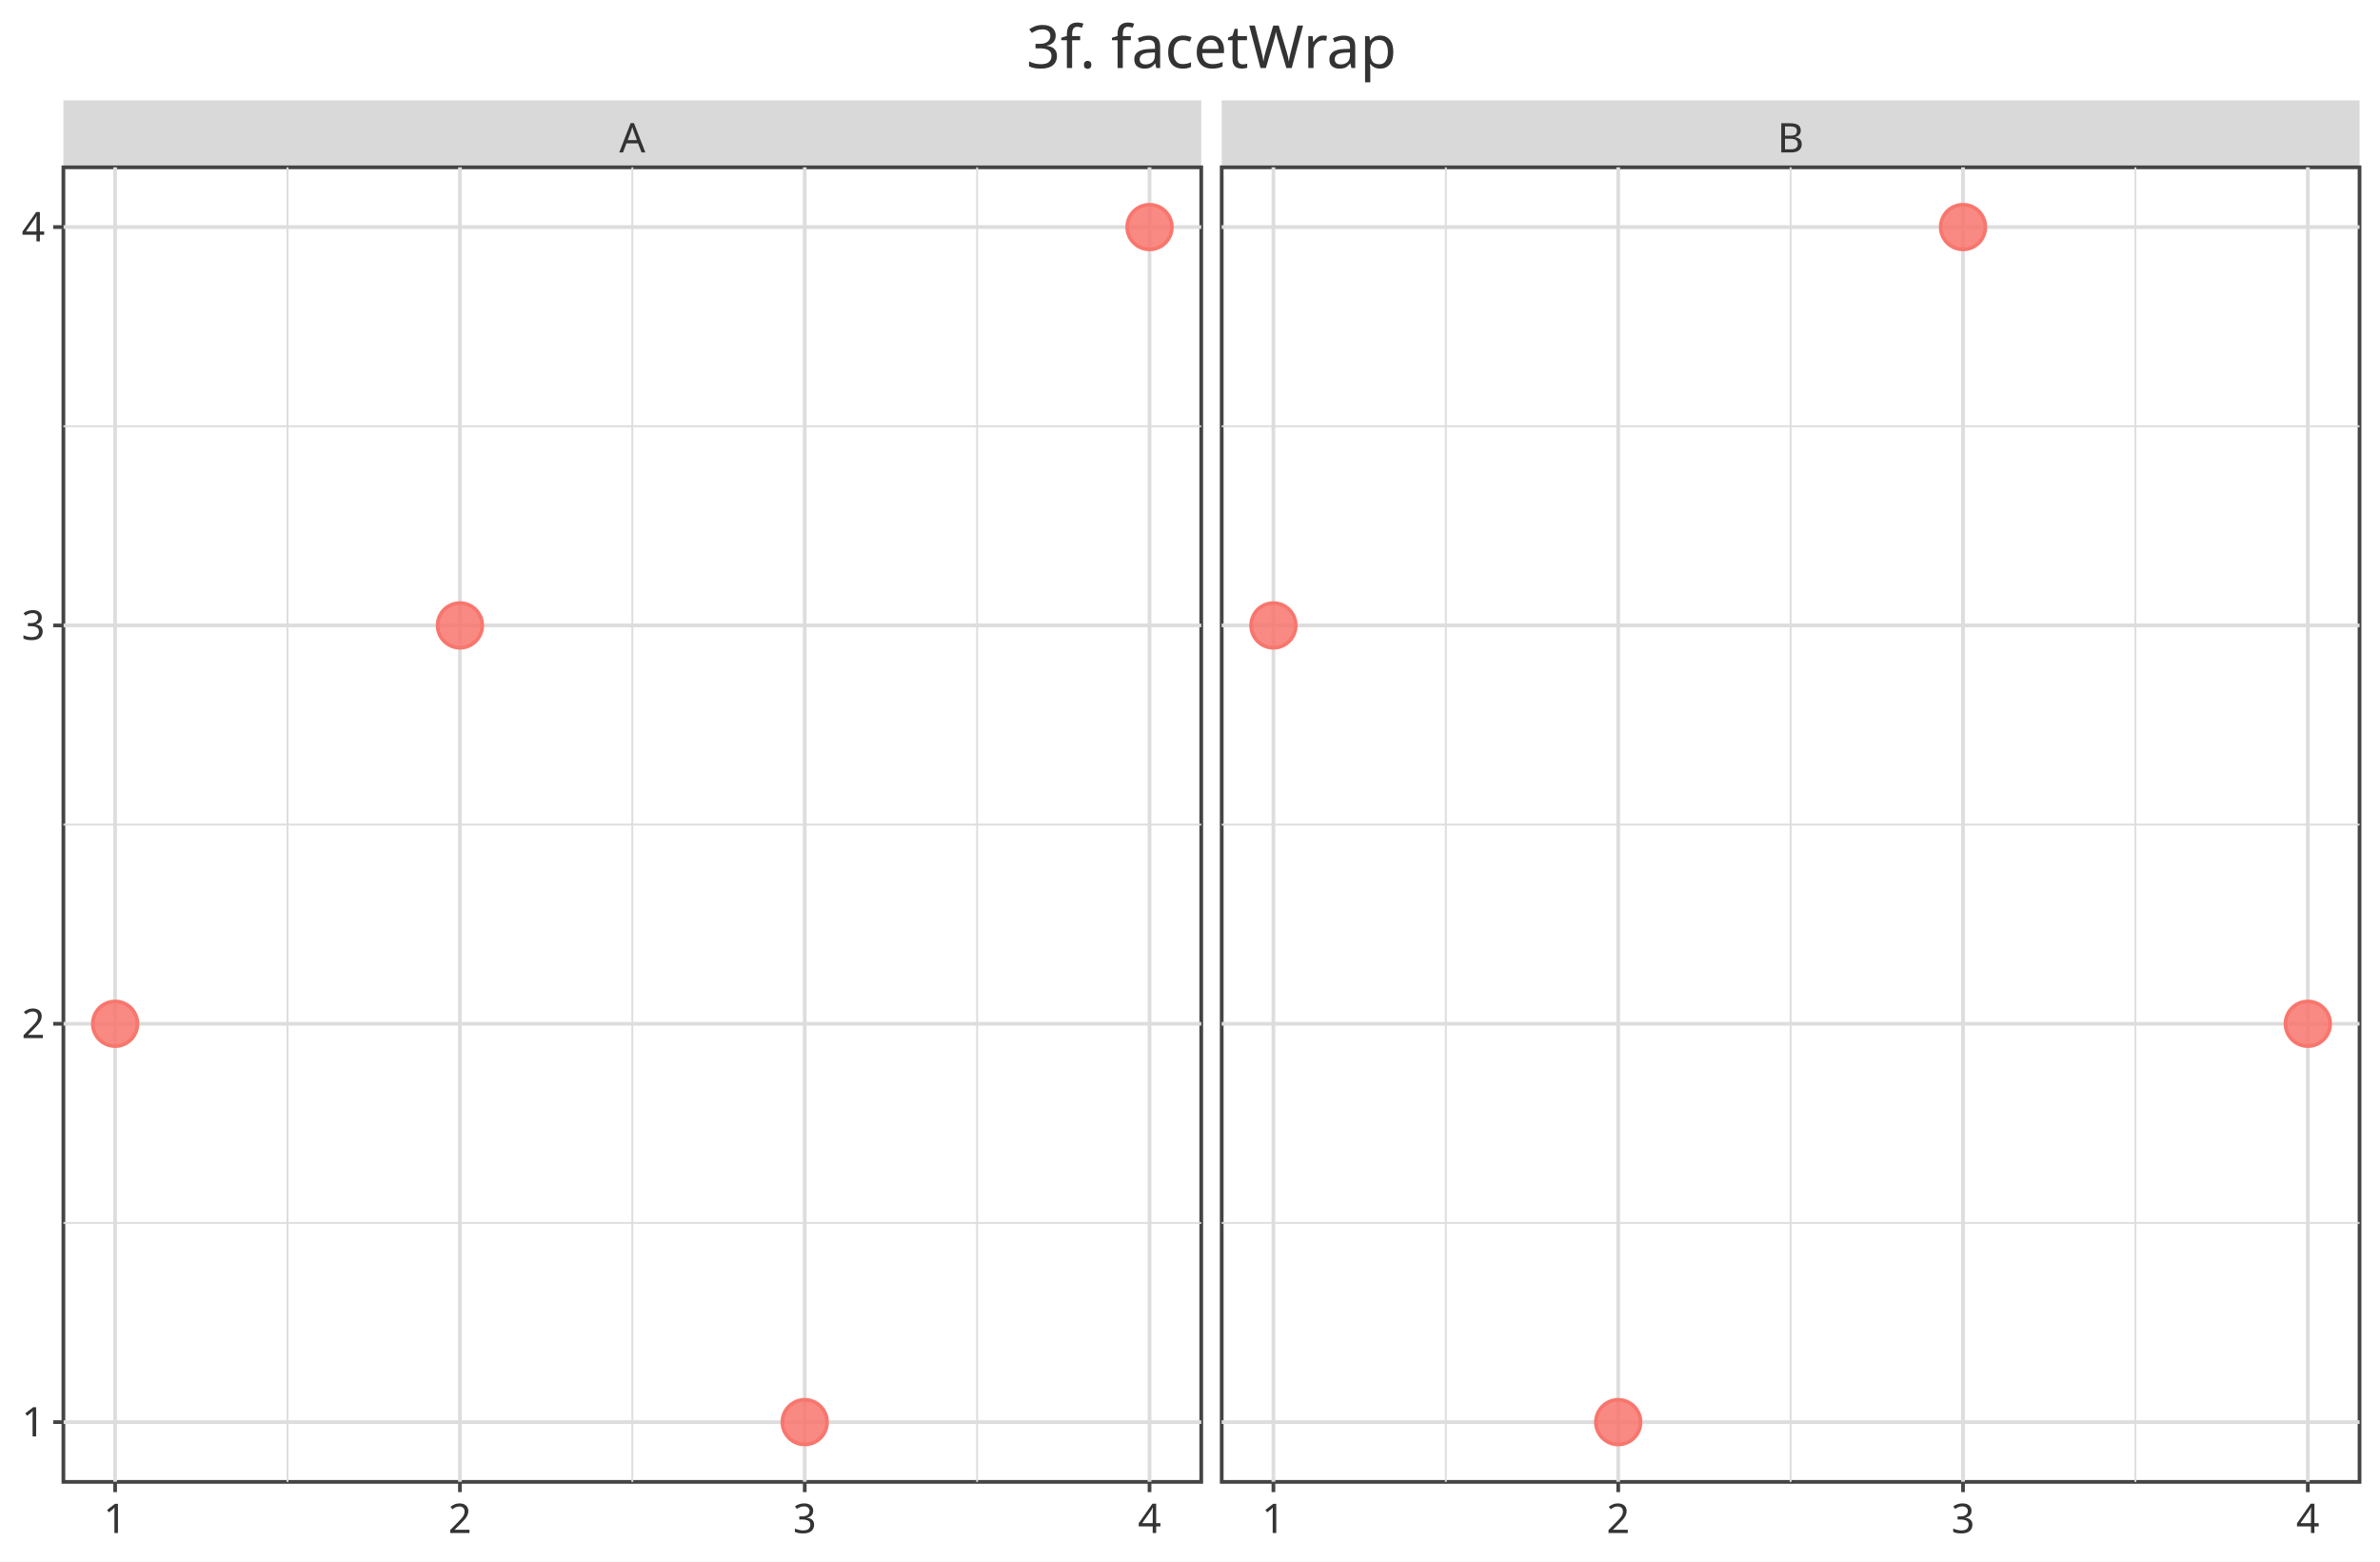
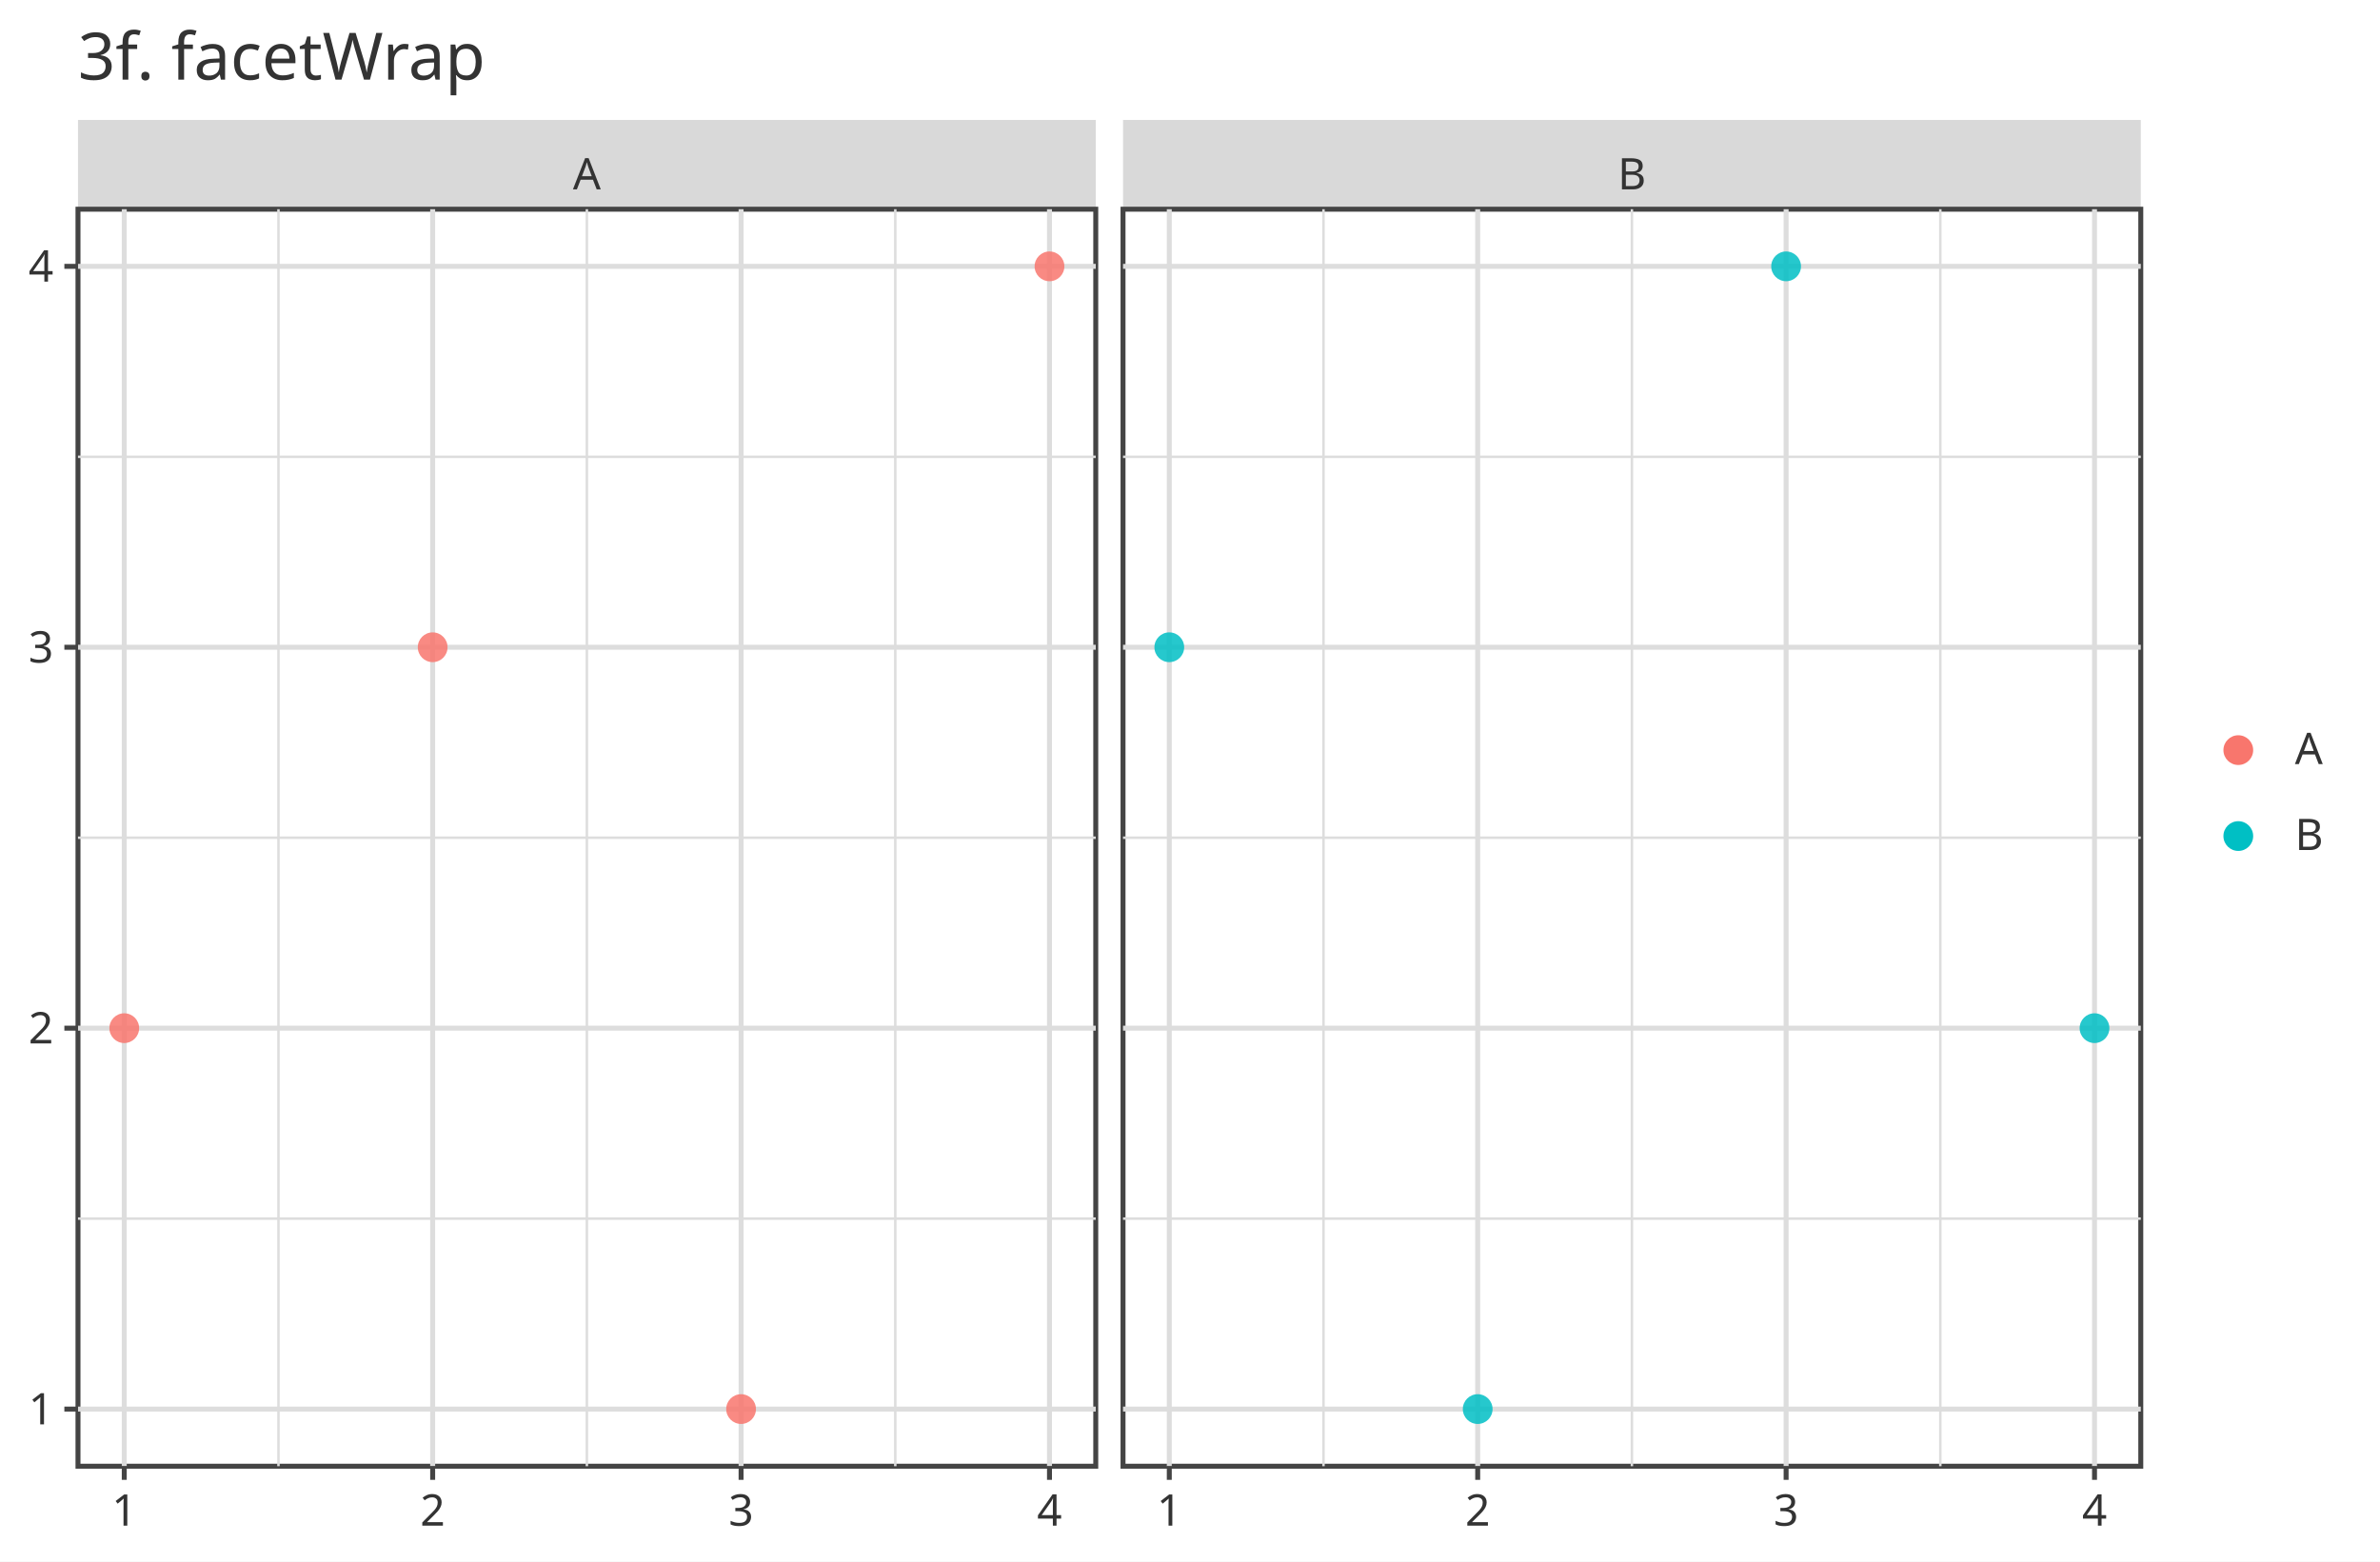
<svg xmlns="http://www.w3.org/2000/svg" width="640" height="420" viewBox="0 0 640 420">
  <rect x="0.0" y="0.0" width="640.0" height="420.0" fill="#ffffff" fill-opacity="1.0" stroke="none" />
-   <text x="325.775" y="18.3" fill="#333333" font-size="16.0" font-family="sans-serif" text-anchor="middle">3f. facetWrap</text>
-   <rect x="17.05" y="27.0" width="305.975" height="18.0" fill="#d9d9d9" fill-opacity="1.0" stroke="none" />
-   <text x="170.038" y="41.0" fill="#333333" font-size="11.0" font-family="sans-serif" text-anchor="middle">A</text>
-   <rect x="17.05" y="45.0" width="305.975" height="353.55" fill="#ffffff" fill-opacity="0.0" stroke="#444444" stroke-width="1.0" />
-   <line x1="77.318" y1="45.0" x2="77.318" y2="398.55" stroke="#dddddd" stroke-width="0.5" />
-   <line x1="170.037" y1="45.0" x2="170.037" y2="398.55" stroke="#dddddd" stroke-width="0.5" />
-   <line x1="262.757" y1="45.0" x2="262.757" y2="398.55" stroke="#dddddd" stroke-width="0.5" />
-   <line x1="30.958" y1="45.0" x2="30.958" y2="398.55" stroke="#dddddd" stroke-width="1.0" />
-   <line x1="123.678" y1="45.0" x2="123.678" y2="398.55" stroke="#dddddd" stroke-width="1.0" />
-   <line x1="216.397" y1="45.0" x2="216.397" y2="398.55" stroke="#dddddd" stroke-width="1.0" />
-   <line x1="309.117" y1="45.0" x2="309.117" y2="398.55" stroke="#dddddd" stroke-width="1.0" />
-   <line x1="17.05" y1="328.911" x2="323.025" y2="328.911" stroke="#dddddd" stroke-width="0.5" />
-   <line x1="17.05" y1="221.775" x2="323.025" y2="221.775" stroke="#dddddd" stroke-width="0.5" />
-   <line x1="17.05" y1="114.639" x2="323.025" y2="114.639" stroke="#dddddd" stroke-width="0.5" />
-   <line x1="17.05" y1="382.48" x2="323.025" y2="382.48" stroke="#dddddd" stroke-width="1.0" />
-   <line x1="17.05" y1="275.343" x2="323.025" y2="275.343" stroke="#dddddd" stroke-width="1.0" />
-   <line x1="17.05" y1="168.207" x2="323.025" y2="168.207" stroke="#dddddd" stroke-width="1.0" />
-   <line x1="17.05" y1="61.07" x2="323.025" y2="61.07" stroke="#dddddd" stroke-width="1.0" />
-   <line x1="30.958" y1="398.55" x2="30.958" y2="401.3" stroke="#444444" stroke-width="1.0" />
-   <text x="30.958" y="412.3" fill="#333333" font-size="11.0" font-family="sans-serif" text-anchor="middle">1</text>
-   <line x1="123.678" y1="398.55" x2="123.678" y2="401.3" stroke="#444444" stroke-width="1.0" />
-   <text x="123.678" y="412.3" fill="#333333" font-size="11.0" font-family="sans-serif" text-anchor="middle">2</text>
-   <line x1="216.397" y1="398.55" x2="216.397" y2="401.3" stroke="#444444" stroke-width="1.0" />
-   <text x="216.397" y="412.3" fill="#333333" font-size="11.0" font-family="sans-serif" text-anchor="middle">3</text>
-   <line x1="309.117" y1="398.55" x2="309.117" y2="401.3" stroke="#444444" stroke-width="1.0" />
-   <text x="309.117" y="412.3" fill="#333333" font-size="11.0" font-family="sans-serif" text-anchor="middle">4</text>
-   <line x1="17.05" y1="382.48" x2="14.3" y2="382.48" stroke="#444444" stroke-width="1.0" />
-   <text x="12.1" y="386.33" fill="#333333" font-size="11.0" font-family="sans-serif" text-anchor="end">1</text>
-   <line x1="17.05" y1="275.343" x2="14.3" y2="275.343" stroke="#444444" stroke-width="1.0" />
-   <text x="12.1" y="279.193" fill="#333333" font-size="11.0" font-family="sans-serif" text-anchor="end">2</text>
-   <line x1="17.05" y1="168.207" x2="14.3" y2="168.207" stroke="#444444" stroke-width="1.0" />
-   <text x="12.1" y="172.057" fill="#333333" font-size="11.0" font-family="sans-serif" text-anchor="end">3</text>
-   <line x1="17.05" y1="61.07" x2="14.3" y2="61.07" stroke="#444444" stroke-width="1.0" />
-   <text x="12.1" y="64.92" fill="#333333" font-size="11.0" font-family="sans-serif" text-anchor="end">4</text>
-   <circle cx="30.958" cy="275.343" r="6.0" fill="#F8766D" fill-opacity="0.85" stroke="#F8766D" stroke-width="1.0" />
-   <circle cx="123.678" cy="168.207" r="6.0" fill="#F8766D" fill-opacity="0.85" stroke="#F8766D" stroke-width="1.0" />
-   <circle cx="216.397" cy="382.48" r="6.0" fill="#F8766D" fill-opacity="0.85" stroke="#F8766D" stroke-width="1.0" />
-   <circle cx="309.117" cy="61.07" r="6.0" fill="#F8766D" fill-opacity="0.85" stroke="#F8766D" stroke-width="1.0" />
-   <rect x="328.525" y="27.0" width="305.975" height="18.0" fill="#d9d9d9" fill-opacity="1.0" stroke="none" />
-   <text x="481.513" y="41.0" fill="#333333" font-size="11.0" font-family="sans-serif" text-anchor="middle">B</text>
-   <rect x="328.525" y="45.0" width="305.975" height="353.55" fill="#ffffff" fill-opacity="0.0" stroke="#444444" stroke-width="1.0" />
-   <line x1="388.793" y1="45.0" x2="388.793" y2="398.55" stroke="#dddddd" stroke-width="0.5" />
-   <line x1="481.512" y1="45.0" x2="481.512" y2="398.55" stroke="#dddddd" stroke-width="0.5" />
-   <line x1="574.232" y1="45.0" x2="574.232" y2="398.55" stroke="#dddddd" stroke-width="0.5" />
-   <line x1="342.433" y1="45.0" x2="342.433" y2="398.55" stroke="#dddddd" stroke-width="1.0" />
-   <line x1="435.153" y1="45.0" x2="435.153" y2="398.55" stroke="#dddddd" stroke-width="1.0" />
-   <line x1="527.872" y1="45.0" x2="527.872" y2="398.55" stroke="#dddddd" stroke-width="1.0" />
-   <line x1="620.592" y1="45.0" x2="620.592" y2="398.55" stroke="#dddddd" stroke-width="1.0" />
-   <line x1="328.525" y1="328.911" x2="634.5" y2="328.911" stroke="#dddddd" stroke-width="0.5" />
-   <line x1="328.525" y1="221.775" x2="634.5" y2="221.775" stroke="#dddddd" stroke-width="0.5" />
-   <line x1="328.525" y1="114.639" x2="634.5" y2="114.639" stroke="#dddddd" stroke-width="0.5" />
-   <line x1="328.525" y1="382.48" x2="634.5" y2="382.48" stroke="#dddddd" stroke-width="1.0" />
-   <line x1="328.525" y1="275.343" x2="634.5" y2="275.343" stroke="#dddddd" stroke-width="1.0" />
-   <line x1="328.525" y1="168.207" x2="634.5" y2="168.207" stroke="#dddddd" stroke-width="1.0" />
-   <line x1="328.525" y1="61.07" x2="634.5" y2="61.07" stroke="#dddddd" stroke-width="1.0" />
-   <line x1="342.433" y1="398.55" x2="342.433" y2="401.3" stroke="#444444" stroke-width="1.0" />
-   <text x="342.433" y="412.3" fill="#333333" font-size="11.0" font-family="sans-serif" text-anchor="middle">1</text>
-   <line x1="435.153" y1="398.55" x2="435.153" y2="401.3" stroke="#444444" stroke-width="1.0" />
-   <text x="435.153" y="412.3" fill="#333333" font-size="11.0" font-family="sans-serif" text-anchor="middle">2</text>
-   <line x1="527.872" y1="398.55" x2="527.872" y2="401.3" stroke="#444444" stroke-width="1.0" />
-   <text x="527.872" y="412.3" fill="#333333" font-size="11.0" font-family="sans-serif" text-anchor="middle">3</text>
-   <line x1="620.592" y1="398.55" x2="620.592" y2="401.3" stroke="#444444" stroke-width="1.0" />
-   <text x="620.592" y="412.3" fill="#333333" font-size="11.0" font-family="sans-serif" text-anchor="middle">4</text>
-   <circle cx="342.433" cy="168.207" r="6.0" fill="#F8766D" fill-opacity="0.85" stroke="#F8766D" stroke-width="1.0" />
-   <circle cx="435.153" cy="382.48" r="6.0" fill="#F8766D" fill-opacity="0.85" stroke="#F8766D" stroke-width="1.0" />
-   <circle cx="527.872" cy="61.07" r="6.0" fill="#F8766D" fill-opacity="0.85" stroke="#F8766D" stroke-width="1.0" />
-   <circle cx="620.592" cy="275.343" r="6.0" fill="#F8766D" fill-opacity="0.85" stroke="#F8766D" stroke-width="1.0" />
+   <text x="20.973" y="21.413" fill="#333333" font-size="17.6" font-family="sans-serif" text-anchor="start">3f. facetWrap</text>
+   <rect x="20.973" y="32.267" width="273.683" height="24.0" fill="#d9d9d9" fill-opacity="1.0" stroke="none" />
+   <text x="157.815" y="50.933" fill="#333333" font-size="11.733" font-family="sans-serif" text-anchor="middle">A</text>
+   <rect x="20.973" y="56.267" width="273.683" height="338.067" fill="#ffffff" fill-opacity="0.0" stroke="#444444" stroke-width="1.333" />
+   <line x1="74.881" y1="56.267" x2="74.881" y2="394.333" stroke="#dddddd" stroke-width="0.667" />
+   <line x1="157.815" y1="56.267" x2="157.815" y2="394.333" stroke="#dddddd" stroke-width="0.667" />
+   <line x1="240.749" y1="56.267" x2="240.749" y2="394.333" stroke="#dddddd" stroke-width="0.667" />
+   <line x1="33.413" y1="56.267" x2="33.413" y2="394.333" stroke="#dddddd" stroke-width="1.333" />
+   <line x1="116.348" y1="56.267" x2="116.348" y2="394.333" stroke="#dddddd" stroke-width="1.333" />
+   <line x1="199.282" y1="56.267" x2="199.282" y2="394.333" stroke="#dddddd" stroke-width="1.333" />
+   <line x1="282.216" y1="56.267" x2="282.216" y2="394.333" stroke="#dddddd" stroke-width="1.333" />
+   <line x1="20.973" y1="327.744" x2="294.656" y2="327.744" stroke="#dddddd" stroke-width="0.667" />
+   <line x1="20.973" y1="225.3" x2="294.656" y2="225.3" stroke="#dddddd" stroke-width="0.667" />
+   <line x1="20.973" y1="122.856" x2="294.656" y2="122.856" stroke="#dddddd" stroke-width="0.667" />
+   <line x1="20.973" y1="378.967" x2="294.656" y2="378.967" stroke="#dddddd" stroke-width="1.333" />
+   <line x1="20.973" y1="276.522" x2="294.656" y2="276.522" stroke="#dddddd" stroke-width="1.333" />
+   <line x1="20.973" y1="174.078" x2="294.656" y2="174.078" stroke="#dddddd" stroke-width="1.333" />
+   <line x1="20.973" y1="71.633" x2="294.656" y2="71.633" stroke="#dddddd" stroke-width="1.333" />
+   <line x1="33.413" y1="394.333" x2="33.413" y2="398.0" stroke="#444444" stroke-width="1.333" />
+   <text x="33.413" y="410.32" fill="#333333" font-size="11.733" font-family="sans-serif" text-anchor="middle">1</text>
+   <line x1="116.348" y1="394.333" x2="116.348" y2="398.0" stroke="#444444" stroke-width="1.333" />
+   <text x="116.348" y="410.32" fill="#333333" font-size="11.733" font-family="sans-serif" text-anchor="middle">2</text>
+   <line x1="199.282" y1="394.333" x2="199.282" y2="398.0" stroke="#444444" stroke-width="1.333" />
+   <text x="199.282" y="410.32" fill="#333333" font-size="11.733" font-family="sans-serif" text-anchor="middle">3</text>
+   <line x1="282.216" y1="394.333" x2="282.216" y2="398.0" stroke="#444444" stroke-width="1.333" />
+   <text x="282.216" y="410.32" fill="#333333" font-size="11.733" font-family="sans-serif" text-anchor="middle">4</text>
+   <line x1="20.973" y1="378.967" x2="17.307" y2="378.967" stroke="#444444" stroke-width="1.333" />
+   <text x="14.373" y="383.073" fill="#333333" font-size="11.733" font-family="sans-serif" text-anchor="end">1</text>
+   <line x1="20.973" y1="276.522" x2="17.307" y2="276.522" stroke="#444444" stroke-width="1.333" />
+   <text x="14.373" y="280.629" fill="#333333" font-size="11.733" font-family="sans-serif" text-anchor="end">2</text>
+   <line x1="20.973" y1="174.078" x2="17.307" y2="174.078" stroke="#444444" stroke-width="1.333" />
+   <text x="14.373" y="178.184" fill="#333333" font-size="11.733" font-family="sans-serif" text-anchor="end">3</text>
+   <line x1="20.973" y1="71.633" x2="17.307" y2="71.633" stroke="#444444" stroke-width="1.333" />
+   <text x="14.373" y="75.74" fill="#333333" font-size="11.733" font-family="sans-serif" text-anchor="end">4</text>
+   <circle cx="33.413" cy="276.522" r="4.0" fill="#F8766D" fill-opacity="0.85" stroke="none" />
+   <circle cx="116.348" cy="174.078" r="4.0" fill="#F8766D" fill-opacity="0.85" stroke="none" />
+   <circle cx="199.282" cy="378.967" r="4.0" fill="#F8766D" fill-opacity="0.85" stroke="none" />
+   <circle cx="282.216" cy="71.633" r="4.0" fill="#F8766D" fill-opacity="0.85" stroke="none" />
+   <rect x="301.99" y="32.267" width="273.683" height="24.0" fill="#d9d9d9" fill-opacity="1.0" stroke="none" />
+   <text x="438.831" y="50.933" fill="#333333" font-size="11.733" font-family="sans-serif" text-anchor="middle">B</text>
+   <rect x="301.99" y="56.267" width="273.683" height="338.067" fill="#ffffff" fill-opacity="0.0" stroke="#444444" stroke-width="1.333" />
+   <line x1="355.897" y1="56.267" x2="355.897" y2="394.333" stroke="#dddddd" stroke-width="0.667" />
+   <line x1="438.831" y1="56.267" x2="438.831" y2="394.333" stroke="#dddddd" stroke-width="0.667" />
+   <line x1="521.765" y1="56.267" x2="521.765" y2="394.333" stroke="#dddddd" stroke-width="0.667" />
+   <line x1="314.43" y1="56.267" x2="314.43" y2="394.333" stroke="#dddddd" stroke-width="1.333" />
+   <line x1="397.364" y1="56.267" x2="397.364" y2="394.333" stroke="#dddddd" stroke-width="1.333" />
+   <line x1="480.298" y1="56.267" x2="480.298" y2="394.333" stroke="#dddddd" stroke-width="1.333" />
+   <line x1="563.232" y1="56.267" x2="563.232" y2="394.333" stroke="#dddddd" stroke-width="1.333" />
+   <line x1="301.99" y1="327.744" x2="575.673" y2="327.744" stroke="#dddddd" stroke-width="0.667" />
+   <line x1="301.99" y1="225.3" x2="575.673" y2="225.3" stroke="#dddddd" stroke-width="0.667" />
+   <line x1="301.99" y1="122.856" x2="575.673" y2="122.856" stroke="#dddddd" stroke-width="0.667" />
+   <line x1="301.99" y1="378.967" x2="575.673" y2="378.967" stroke="#dddddd" stroke-width="1.333" />
+   <line x1="301.99" y1="276.522" x2="575.673" y2="276.522" stroke="#dddddd" stroke-width="1.333" />
+   <line x1="301.99" y1="174.078" x2="575.673" y2="174.078" stroke="#dddddd" stroke-width="1.333" />
+   <line x1="301.99" y1="71.633" x2="575.673" y2="71.633" stroke="#dddddd" stroke-width="1.333" />
+   <line x1="314.43" y1="394.333" x2="314.43" y2="398.0" stroke="#444444" stroke-width="1.333" />
+   <text x="314.43" y="410.32" fill="#333333" font-size="11.733" font-family="sans-serif" text-anchor="middle">1</text>
+   <line x1="397.364" y1="394.333" x2="397.364" y2="398.0" stroke="#444444" stroke-width="1.333" />
+   <text x="397.364" y="410.32" fill="#333333" font-size="11.733" font-family="sans-serif" text-anchor="middle">2</text>
+   <line x1="480.298" y1="394.333" x2="480.298" y2="398.0" stroke="#444444" stroke-width="1.333" />
+   <text x="480.298" y="410.32" fill="#333333" font-size="11.733" font-family="sans-serif" text-anchor="middle">3</text>
+   <line x1="563.232" y1="394.333" x2="563.232" y2="398.0" stroke="#444444" stroke-width="1.333" />
+   <text x="563.232" y="410.32" fill="#333333" font-size="11.733" font-family="sans-serif" text-anchor="middle">4</text>
+   <circle cx="314.43" cy="174.078" r="4.0" fill="#00BFC4" fill-opacity="0.85" stroke="none" />
+   <circle cx="397.364" cy="378.967" r="4.0" fill="#00BFC4" fill-opacity="0.85" stroke="none" />
+   <circle cx="480.298" cy="71.633" r="4.0" fill="#00BFC4" fill-opacity="0.85" stroke="none" />
+   <circle cx="563.232" cy="276.522" r="4.0" fill="#00BFC4" fill-opacity="0.85" stroke="none" />
+   <rect x="590.339" y="190.186" width="23.114" height="46.228" fill="#ffffff" fill-opacity="1.0" stroke="none" />
+   <circle cx="601.896" cy="201.743" r="4.0" fill="#F8766D" fill-opacity="1.0" stroke="none" />
+   <text x="617.12" y="205.498" fill="#333333" font-size="11.733" font-family="sans-serif" text-anchor="start">A</text>
+   <circle cx="601.896" cy="224.857" r="4.0" fill="#00BFC4" fill-opacity="1.0" stroke="none" />
+   <text x="617.12" y="228.612" fill="#333333" font-size="11.733" font-family="sans-serif" text-anchor="start">B</text>
</svg>
